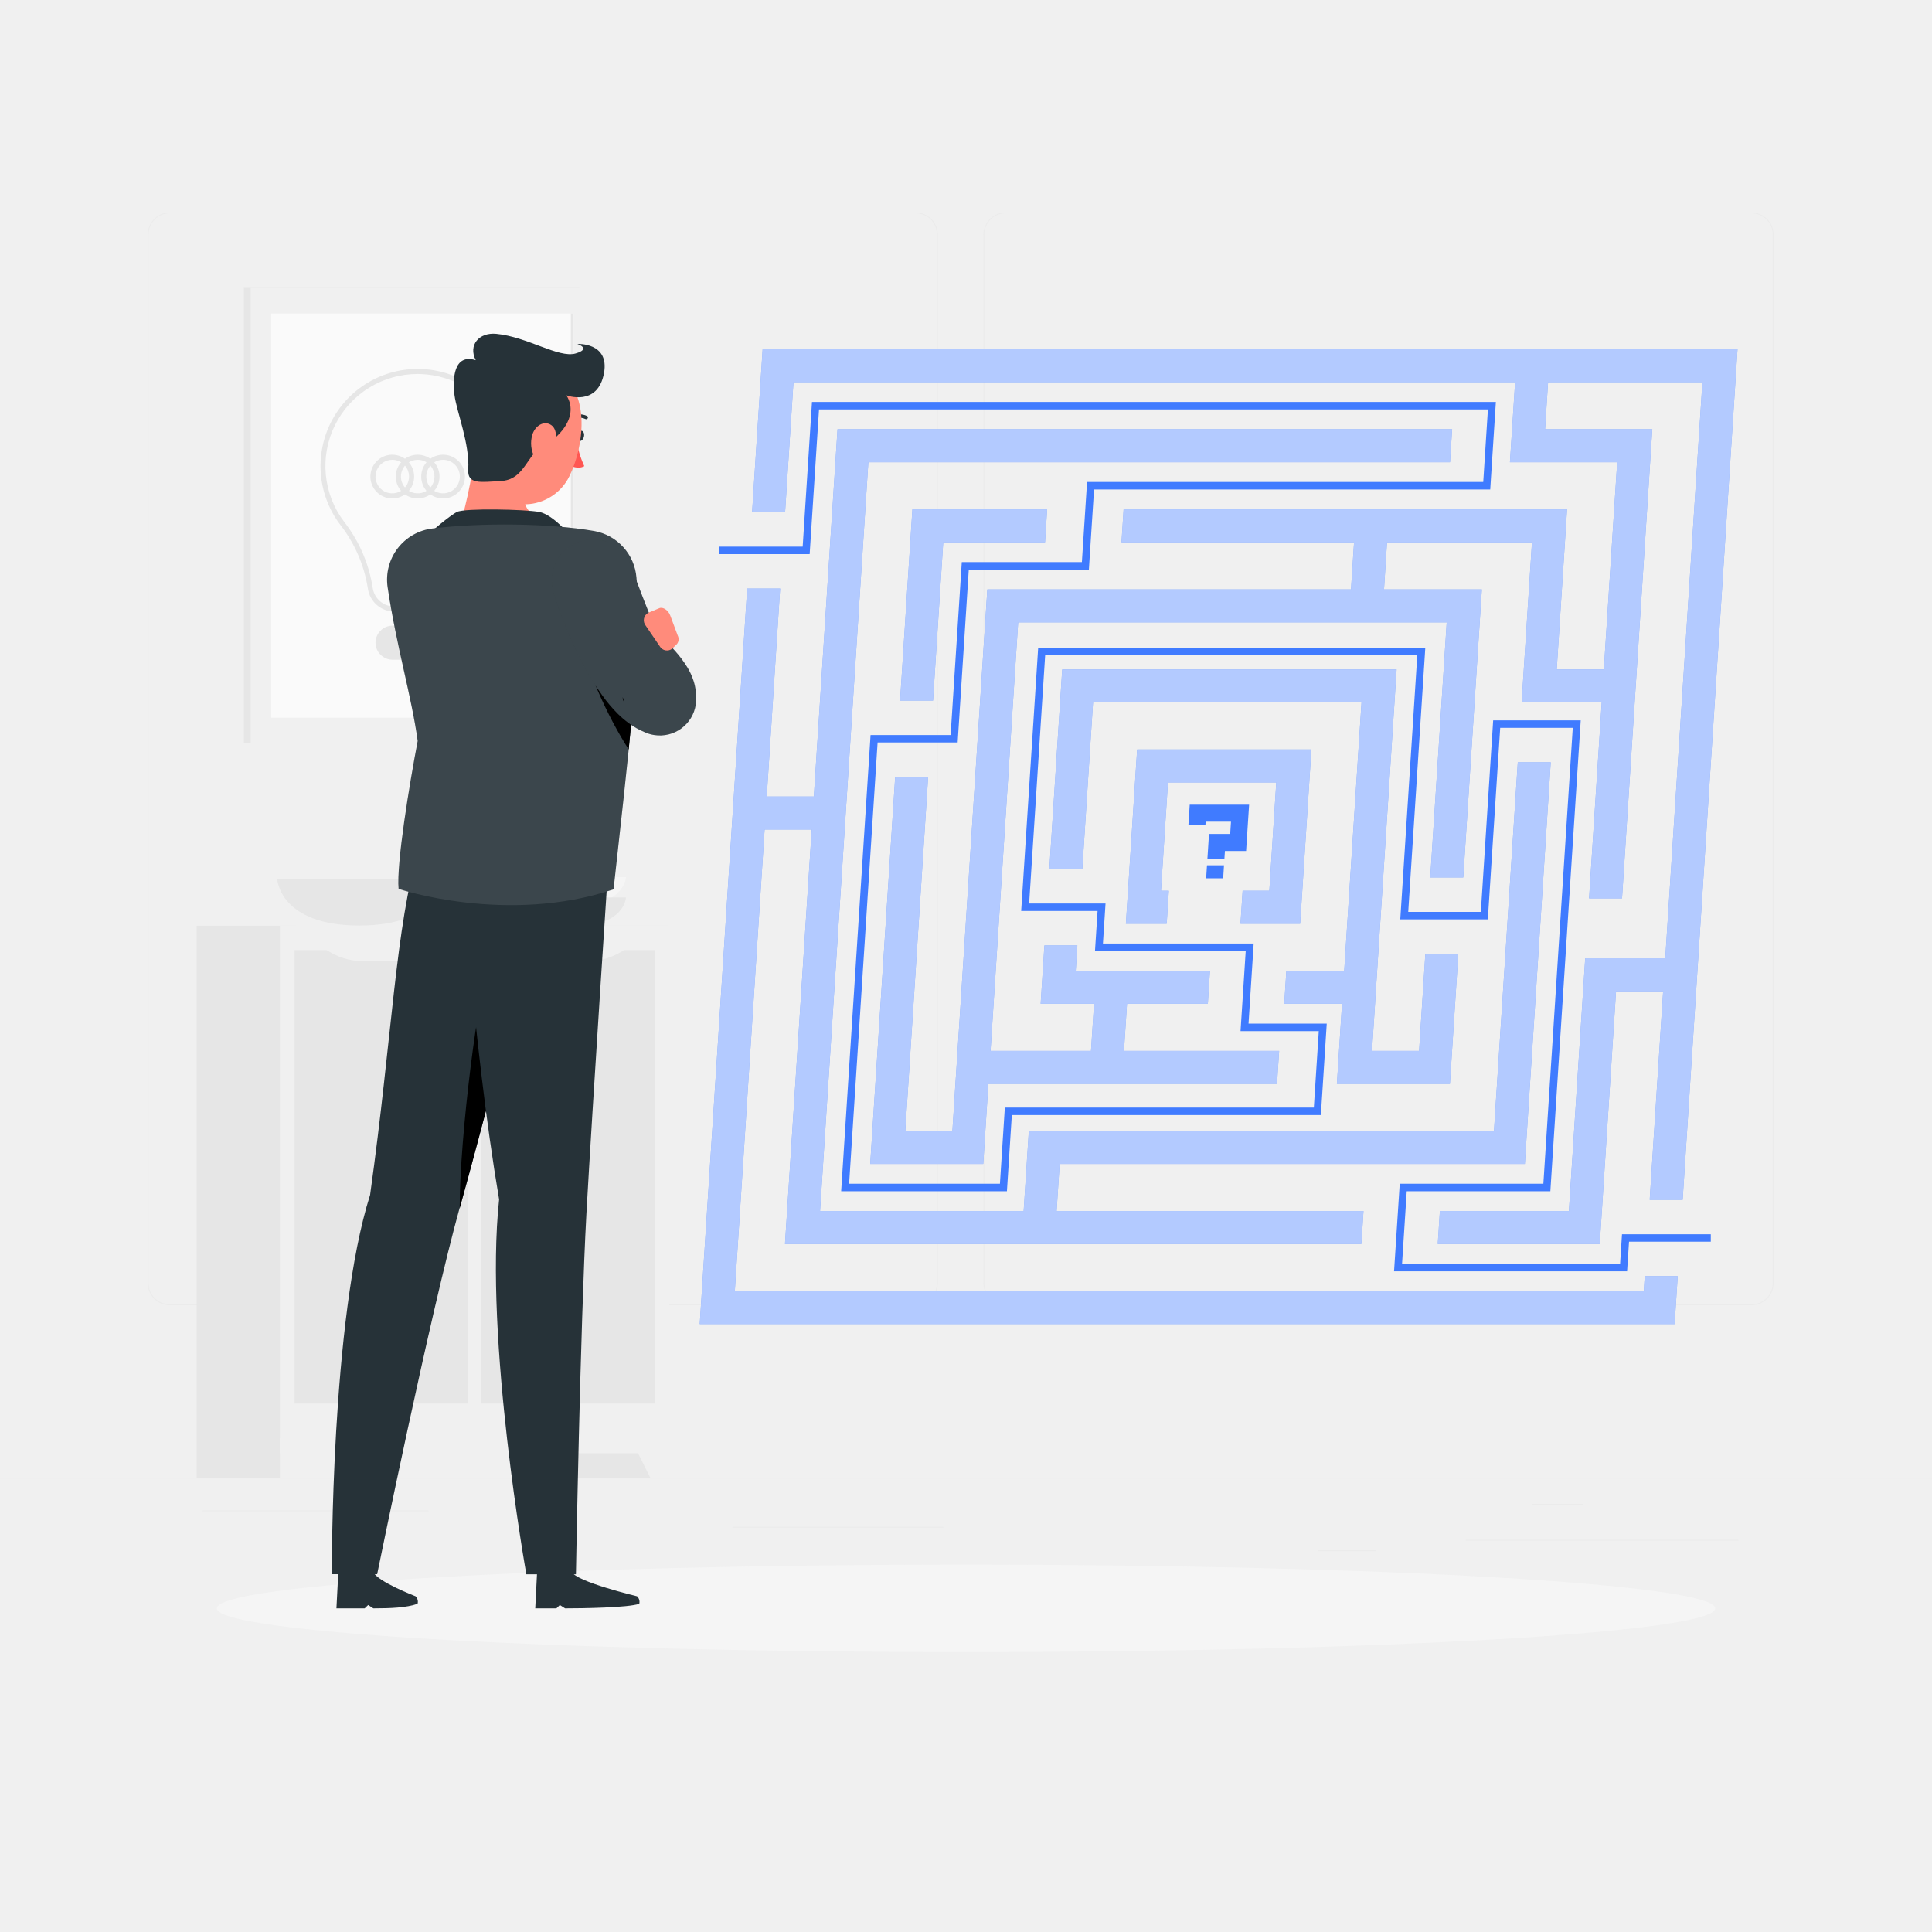
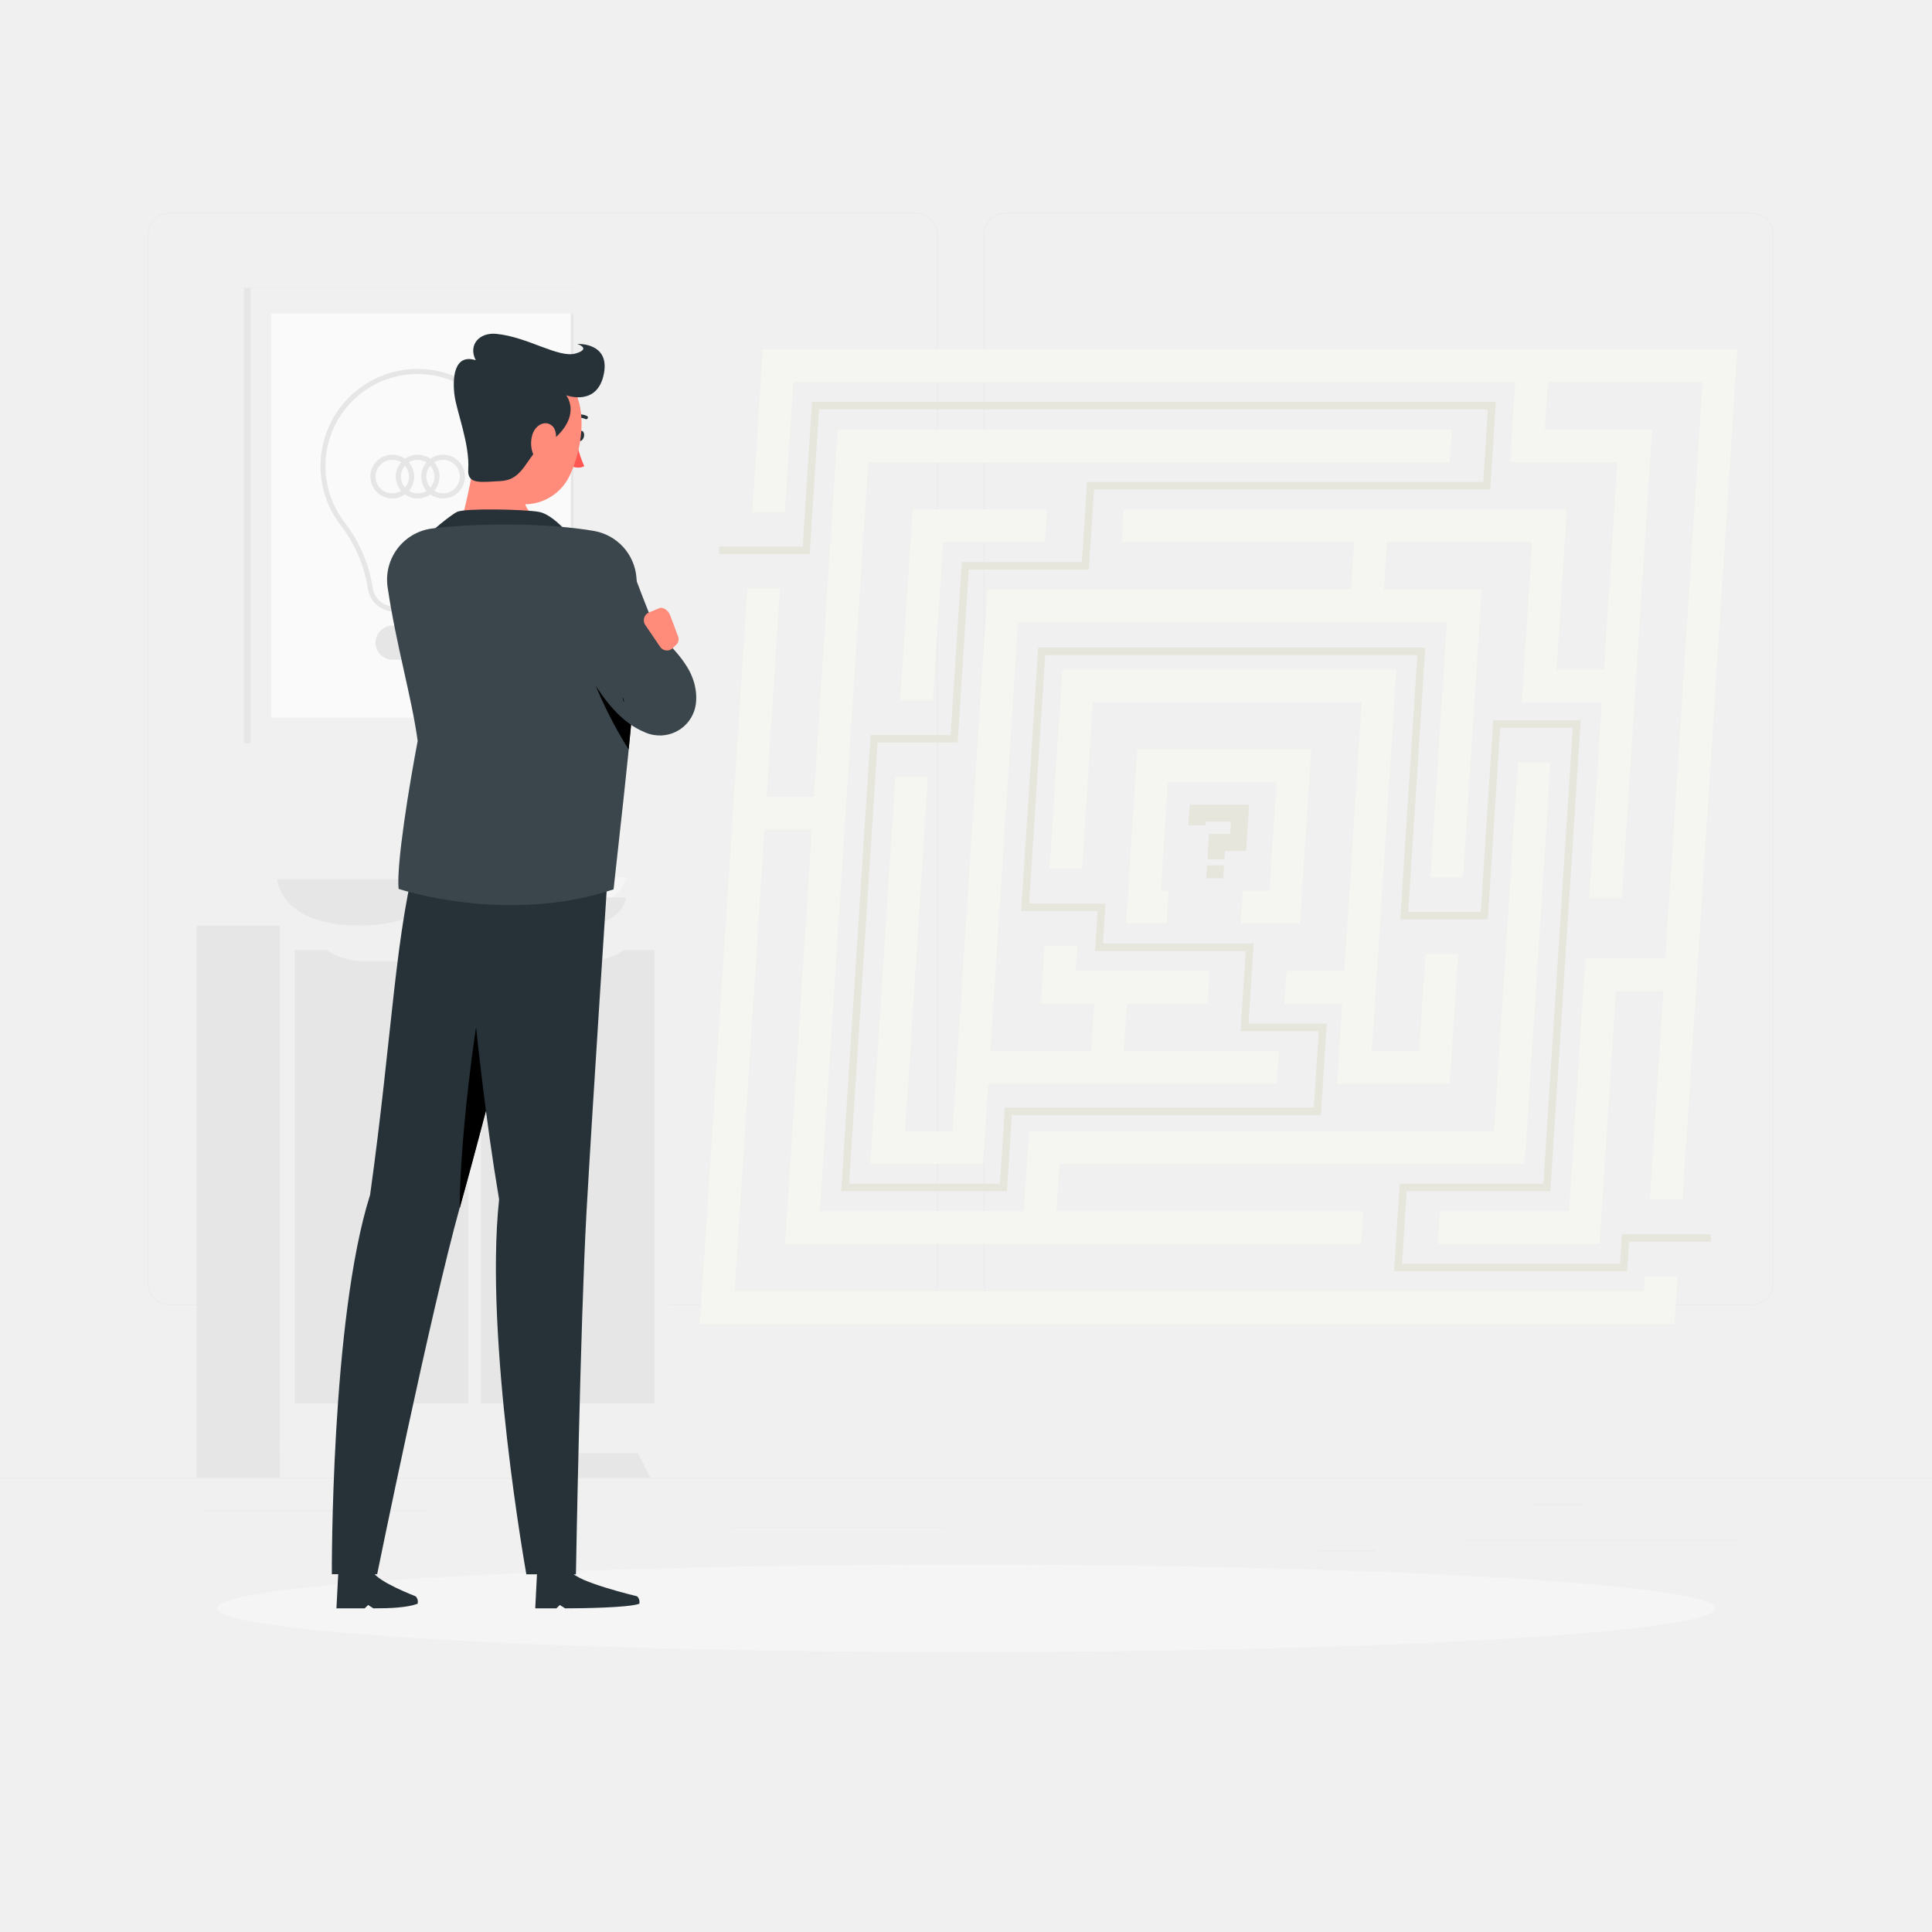
<svg xmlns="http://www.w3.org/2000/svg" width="500" height="500" viewBox="0 0 500 500" fill="none">
  <path d="M500 382.4H0V382.65H500V382.4Z" fill="#EBEBEB" />
  <path d="M449.9 398.49H379.33V398.74H449.9V398.49Z" fill="#EBEBEB" />
  <path d="M356.03 401.21H341V401.46H356.03V401.21Z" fill="#EBEBEB" />
  <path d="M409.75 389.21H396.59V389.46H409.75V389.21Z" fill="#EBEBEB" />
  <path d="M91.29 390.89H52.46V391.14H91.29V390.89Z" fill="#EBEBEB" />
  <path d="M110.88 390.89H100.19V391.14H110.88V390.89Z" fill="#EBEBEB" />
  <path d="M244.14 395.11H189.58V395.36H244.14V395.11Z" fill="#EBEBEB" />
-   <path d="M237 337.8H43.91C42.397 337.797 40.947 337.195 39.879 336.124C38.81 335.053 38.21 333.603 38.21 332.09V60.66C38.223 59.156 38.829 57.718 39.896 56.658C40.964 55.599 42.406 55.003 43.91 55H237C238.514 55 239.967 55.602 241.038 56.672C242.108 57.743 242.71 59.196 242.71 60.71V332.09C242.71 333.604 242.108 335.057 241.038 336.128C239.967 337.198 238.514 337.8 237 337.8ZM43.91 55.2C42.464 55.203 41.077 55.779 40.056 56.803C39.034 57.826 38.46 59.214 38.46 60.66V332.09C38.46 333.536 39.034 334.924 40.056 335.947C41.077 336.971 42.464 337.547 43.91 337.55H237C238.447 337.547 239.834 336.971 240.858 335.948C241.881 334.924 242.457 333.537 242.46 332.09V60.66C242.457 59.213 241.881 57.825 240.858 56.802C239.834 55.779 238.447 55.203 237 55.2H43.91Z" fill="#EBEBEB" />
+   <path d="M237 337.8H43.91C42.397 337.797 40.947 337.195 39.879 336.124C38.81 335.054 38.21 333.603 38.21 332.09V60.66C38.223 59.156 38.829 57.718 39.896 56.658C40.964 55.599 42.406 55.003 43.91 55H237C238.514 55 239.967 55.602 241.038 56.672C242.108 57.743 242.71 59.196 242.71 60.71V332.09C242.71 333.604 242.108 335.057 241.038 336.128C239.967 337.198 238.514 337.8 237 337.8ZM43.91 55.2C42.464 55.203 41.077 55.779 40.056 56.803C39.034 57.826 38.46 59.214 38.46 60.66V332.09C38.46 333.536 39.034 334.924 40.056 335.947C41.077 336.971 42.464 337.547 43.91 337.55H237C238.447 337.547 239.834 336.971 240.858 335.948C241.881 334.924 242.457 333.537 242.46 332.09V60.66C242.457 59.213 241.881 57.825 240.858 56.802C239.834 55.779 238.447 55.203 237 55.2H43.91Z" fill="#EBEBEB" />
  <path d="M453.31 337.8H260.21C258.696 337.797 257.246 337.195 256.175 336.125C255.105 335.054 254.503 333.604 254.5 332.09V60.66C254.516 59.155 255.124 57.717 256.193 56.658C257.262 55.598 258.705 55.002 260.21 55H453.31C454.812 55.005 456.252 55.602 457.317 56.662C458.382 57.721 458.987 59.158 459 60.66V332.09C459 333.601 458.401 335.05 457.335 336.121C456.268 337.191 454.821 337.795 453.31 337.8ZM260.21 55.2C258.763 55.203 257.375 55.779 256.352 56.802C255.329 57.825 254.753 59.213 254.75 60.66V332.09C254.753 333.537 255.329 334.924 256.352 335.948C257.375 336.971 258.763 337.547 260.21 337.55H453.31C454.757 337.547 456.145 336.971 457.168 335.948C458.191 334.924 458.767 333.537 458.77 332.09V60.66C458.767 59.213 458.191 57.825 457.168 56.802C456.145 55.779 454.757 55.203 453.31 55.2H260.21Z" fill="#EBEBEB" />
  <path d="M71.76 218.81C71.76 218.81 72.3 230.81 93.03 230.81C113.76 230.81 114.31 218.81 114.31 218.81H71.76Z" fill="#F0F0F0" />
  <path d="M173.18 239.58H147.37V382.4H173.18V239.58Z" fill="#E6E6E6" />
  <path d="M168.28 382.4H173.19V372.12H163.14L168.28 382.4Z" fill="#F0F0F0" />
  <path d="M76.71 239.58H50.9V382.4H76.71V239.58Z" fill="#E6E6E6" />
  <path d="M173.19 239.58H72.44V376.1H173.19V239.58Z" fill="#F0F0F0" />
  <path d="M124.46 245.87L124.46 363.25H169.39V245.87H124.46Z" fill="#E6E6E6" />
  <path d="M76.24 245.87L76.24 363.25H121.17V245.87H76.24Z" fill="#E6E6E6" />
  <path d="M103.15 248.74H94.26C90.596 248.802 87.012 247.668 84.05 245.51H113.35C110.393 247.669 106.811 248.804 103.15 248.74Z" fill="#F0F0F0" />
  <path d="M151.82 248.74H142.93C139.266 248.802 135.682 247.668 132.72 245.51H162C159.048 247.665 155.474 248.799 151.82 248.74Z" fill="#F0F0F0" />
  <path d="M77.34 382.4H72.44V372.12H82.48L77.34 382.4Z" fill="#F0F0F0" />
  <path d="M71.76 227.53C71.76 227.53 72.3 239.53 93.03 239.53C113.76 239.53 114.31 227.53 114.31 227.53H71.76Z" fill="#E6E6E6" />
  <path d="M136.17 227C136.17 227 136.5 234.32 149.1 234.32C161.7 234.32 162 227 162 227H136.17Z" fill="#F5F5F5" />
  <path d="M136.17 232.26C136.17 232.26 136.5 239.57 149.1 239.57C161.7 239.57 162 232.26 162 232.26H136.17Z" fill="#E6E6E6" />
  <path d="M149.94 74.5H63.11V192.37H149.94V74.5Z" fill="#E6E6E6" />
  <path d="M153.73 74.5H64.88V192.37H153.73V74.5Z" fill="#F0F0F0" />
  <path d="M148.41 185.73V81.14H70.19V185.73H148.41Z" fill="#FAFAFA" />
  <path d="M148.41 185.73V81.14H147.73V185.73H148.41Z" fill="#E6E6E6" />
-   <path d="M114.21 158.27H102.05C100.389 158.264 98.785 157.662 97.53 156.574C96.275 155.486 95.452 153.983 95.21 152.34C94.281 146.331 91.834 140.659 88.1 135.86C85.222 132.085 83.472 127.571 83.052 122.843C82.632 118.114 83.56 113.363 85.728 109.14C87.895 104.917 91.214 101.393 95.301 98.978C99.388 96.562 104.075 95.353 108.82 95.49C113.447 95.619 117.949 97.024 121.828 99.549C125.707 102.074 128.814 105.622 130.805 109.801C132.796 113.979 133.595 118.627 133.112 123.23C132.629 127.834 130.884 132.215 128.07 135.89C124.343 140.7 121.909 146.384 121 152.4C120.76 154.03 119.942 155.52 118.696 156.597C117.45 157.675 115.858 158.268 114.21 158.27ZM108.09 96.79C103.646 96.782 99.288 98.017 95.508 100.355C91.729 102.694 88.679 106.042 86.702 110.023C84.726 114.004 83.902 118.458 84.324 122.882C84.746 127.306 86.397 131.525 89.09 135.06C92.963 140.036 95.5 145.918 96.46 152.15C96.654 153.482 97.32 154.701 98.337 155.584C99.353 156.467 100.653 156.955 102 156.96H114.16C115.489 156.953 116.771 156.47 117.775 155.598C118.778 154.727 119.436 153.525 119.63 152.21C120.582 145.967 123.12 140.073 127 135.09C129.662 131.607 131.311 127.458 131.767 123.099C132.223 118.739 131.468 114.338 129.585 110.38C127.701 106.422 124.763 103.06 121.092 100.664C117.422 98.268 113.161 96.931 108.78 96.8L108.09 96.79Z" fill="#E6E6E6" />
-   <path d="M101.6 170.74H114.6C115.77 170.735 116.89 170.267 117.716 169.439C118.542 168.611 119.007 167.49 119.01 166.32C119.007 165.151 118.542 164.031 117.715 163.205C116.889 162.378 115.769 161.913 114.6 161.91H101.6C100.43 161.913 99.309 162.378 98.481 163.204C97.653 164.03 97.185 165.15 97.18 166.32C97.183 167.491 97.649 168.614 98.477 169.442C99.306 170.271 100.428 170.737 101.6 170.74Z" fill="#E6E6E6" />
-   <path d="M108.1 129C106.98 129.002 105.884 128.671 104.952 128.05C104.019 127.429 103.292 126.545 102.863 125.511C102.433 124.476 102.32 123.337 102.538 122.238C102.756 121.139 103.296 120.13 104.088 119.338C104.88 118.546 105.889 118.006 106.988 117.788C108.087 117.57 109.226 117.683 110.261 118.113C111.295 118.542 112.179 119.269 112.8 120.202C113.421 121.134 113.752 122.23 113.75 123.35C113.747 124.848 113.151 126.283 112.092 127.342C111.033 128.401 109.598 128.997 108.1 129ZM108.1 119C107.242 119 106.402 119.255 105.689 119.731C104.975 120.208 104.419 120.886 104.09 121.679C103.762 122.472 103.676 123.345 103.843 124.187C104.011 125.029 104.424 125.802 105.031 126.409C105.638 127.016 106.411 127.429 107.253 127.597C108.095 127.764 108.968 127.678 109.761 127.35C110.554 127.021 111.232 126.465 111.709 125.751C112.185 125.037 112.44 124.198 112.44 123.34C112.44 122.189 111.983 121.085 111.169 120.271C110.355 119.457 109.251 119 108.1 119Z" fill="#E6E6E6" />
-   <path d="M101.52 129C100.4 129 99.305 128.668 98.374 128.045C97.444 127.423 96.718 126.538 96.29 125.504C95.862 124.469 95.75 123.33 95.97 122.232C96.189 121.134 96.729 120.125 97.521 119.334C98.314 118.543 99.323 118.005 100.422 117.788C101.521 117.57 102.659 117.684 103.693 118.114C104.727 118.544 105.61 119.271 106.231 120.203C106.852 121.135 107.182 122.23 107.18 123.35C107.18 124.093 107.034 124.828 106.749 125.514C106.464 126.201 106.047 126.824 105.522 127.349C104.996 127.873 104.372 128.289 103.685 128.573C102.999 128.856 102.263 129.001 101.52 129ZM101.52 119C100.662 119 99.823 119.255 99.109 119.731C98.395 120.208 97.839 120.886 97.51 121.679C97.182 122.472 97.096 123.345 97.263 124.187C97.431 125.029 97.844 125.802 98.451 126.409C99.058 127.016 99.832 127.429 100.673 127.597C101.515 127.764 102.388 127.678 103.181 127.35C103.974 127.021 104.652 126.465 105.129 125.751C105.606 125.037 105.86 124.198 105.86 123.34C105.86 122.189 105.403 121.085 104.589 120.271C103.775 119.457 102.671 119 101.52 119Z" fill="#E6E6E6" />
-   <path d="M114.67 129C113.55 129 112.455 128.668 111.524 128.045C110.593 127.423 109.868 126.538 109.44 125.504C109.012 124.469 108.9 123.33 109.12 122.232C109.339 121.134 109.879 120.125 110.671 119.334C111.464 118.543 112.473 118.005 113.572 117.788C114.671 117.57 115.809 117.684 116.843 118.114C117.877 118.544 118.76 119.271 119.381 120.203C120.002 121.135 120.332 122.23 120.33 123.35C120.327 124.849 119.73 126.286 118.669 127.346C117.608 128.405 116.169 129 114.67 129ZM114.67 119C113.812 119 112.973 119.255 112.259 119.731C111.545 120.208 110.989 120.886 110.66 121.679C110.332 122.472 110.246 123.345 110.413 124.187C110.581 125.029 110.994 125.802 111.601 126.409C112.208 127.016 112.981 127.429 113.823 127.597C114.665 127.764 115.538 127.678 116.331 127.35C117.124 127.021 117.802 126.465 118.279 125.751C118.755 125.037 119.01 124.198 119.01 123.34C119.01 122.189 118.553 121.085 117.739 120.271C116.925 119.457 115.821 119 114.67 119Z" fill="#E6E6E6" />
+   <path d="M114.21 158.27H102.05C100.389 158.264 98.785 157.662 97.53 156.574C96.275 155.486 95.452 153.983 95.21 152.34C94.281 146.331 91.834 140.659 88.1 135.86C85.222 132.085 83.472 127.571 83.052 122.843C82.632 118.114 83.56 113.363 85.728 109.14C87.895 104.917 91.214 101.393 95.301 98.978C99.388 96.562 104.075 95.353 108.82 95.49C113.447 95.619 117.949 97.024 121.828 99.549C125.707 102.074 128.814 105.622 130.805 109.801C132.796 113.979 133.595 118.627 133.112 123.23C132.629 127.834 130.884 132.215 128.07 135.89C124.343 140.7 121.909 146.384 121 152.4C120.76 154.03 119.942 155.52 118.696 156.597C117.45 157.675 115.858 158.268 114.21 158.27ZM108.09 96.79C103.646 96.782 99.288 98.017 95.508 100.355C91.729 102.694 88.679 106.042 86.702 110.023C84.726 114.004 83.902 118.458 84.324 122.882C84.746 127.306 86.397 131.525 89.09 135.06C92.963 140.036 95.5 145.918 96.46 152.15C96.654 153.482 97.32 154.701 98.337 155.584C99.353 156.466 100.653 156.955 102 156.96H114.16C115.489 156.953 116.771 156.47 117.775 155.598C118.778 154.727 119.436 153.525 119.63 152.21C120.582 145.967 123.12 140.073 127 135.09C129.662 131.607 131.311 127.458 131.767 123.099C132.223 118.739 131.468 114.338 129.585 110.38C127.701 106.422 124.763 103.06 121.092 100.664C117.422 98.268 113.161 96.931 108.78 96.8L108.09 96.79Z" fill="#E6E6E6" />
+   <path d="M101.6 170.74H114.6C115.77 170.735 116.89 170.267 117.716 169.439C118.542 168.611 119.007 167.49 119.01 166.32C119.007 165.151 118.542 164.031 117.715 163.205C116.889 162.378 115.769 161.913 114.6 161.91H101.6C100.43 161.913 99.309 162.378 98.481 163.204C97.653 164.03 97.185 165.15 97.18 166.32C97.183 167.491 97.649 168.614 98.477 169.443C99.306 170.271 100.428 170.737 101.6 170.74Z" fill="#E6E6E6" />
+   <path d="M108.1 129C106.98 129.002 105.884 128.672 104.952 128.05C104.019 127.429 103.292 126.545 102.863 125.511C102.433 124.476 102.32 123.337 102.538 122.238C102.756 121.139 103.296 120.13 104.088 119.338C104.88 118.546 105.889 118.006 106.988 117.788C108.087 117.57 109.226 117.683 110.261 118.113C111.295 118.542 112.179 119.269 112.8 120.202C113.421 121.134 113.752 122.23 113.75 123.35C113.747 124.848 113.151 126.283 112.092 127.342C111.033 128.401 109.598 128.997 108.1 129ZM108.1 119C107.242 119 106.402 119.255 105.689 119.731C104.975 120.208 104.419 120.886 104.09 121.679C103.762 122.472 103.676 123.345 103.843 124.187C104.011 125.029 104.424 125.802 105.031 126.409C105.638 127.016 106.411 127.429 107.253 127.597C108.095 127.764 108.968 127.678 109.761 127.35C110.554 127.021 111.232 126.465 111.709 125.751C112.185 125.038 112.44 124.198 112.44 123.34C112.44 122.189 111.983 121.085 111.169 120.271C110.355 119.457 109.251 119 108.1 119Z" fill="#E6E6E6" />
+   <path d="M101.52 129C100.4 129 99.305 128.668 98.374 128.045C97.444 127.423 96.718 126.538 96.29 125.504C95.862 124.469 95.75 123.33 95.97 122.232C96.189 121.134 96.729 120.125 97.521 119.334C98.314 118.543 99.323 118.005 100.422 117.787C101.521 117.57 102.659 117.684 103.693 118.114C104.727 118.544 105.61 119.271 106.231 120.203C106.852 121.135 107.182 122.23 107.18 123.35C107.18 124.093 107.034 124.828 106.749 125.514C106.464 126.201 106.047 126.824 105.522 127.349C104.996 127.873 104.372 128.289 103.685 128.573C102.999 128.856 102.263 129.001 101.52 129ZM101.52 119C100.662 119 99.823 119.254 99.109 119.731C98.395 120.208 97.839 120.886 97.51 121.679C97.182 122.472 97.096 123.345 97.263 124.187C97.431 125.029 97.844 125.802 98.451 126.409C99.058 127.016 99.832 127.429 100.673 127.597C101.515 127.764 102.388 127.678 103.181 127.35C103.974 127.021 104.652 126.465 105.129 125.751C105.606 125.037 105.86 124.198 105.86 123.34C105.86 122.189 105.403 121.085 104.589 120.271C103.775 119.457 102.671 119 101.52 119Z" fill="#E6E6E6" />
+   <path d="M114.67 129C113.55 129 112.455 128.668 111.524 128.045C110.593 127.423 109.868 126.538 109.44 125.504C109.012 124.469 108.9 123.33 109.12 122.232C109.339 121.134 109.879 120.125 110.671 119.334C111.464 118.543 112.473 118.005 113.572 117.787C114.671 117.57 115.809 117.684 116.843 118.114C117.877 118.544 118.76 119.271 119.381 120.203C120.002 121.135 120.332 122.23 120.33 123.35C120.327 124.849 119.73 126.286 118.669 127.346C117.608 128.405 116.169 129 114.67 129ZM114.67 119C113.812 119 112.973 119.254 112.259 119.731C111.545 120.208 110.989 120.886 110.66 121.679C110.332 122.472 110.246 123.345 110.413 124.187C110.581 125.029 110.994 125.802 111.601 126.409C112.208 127.016 112.981 127.429 113.823 127.597C114.665 127.764 115.538 127.678 116.331 127.35C117.124 127.021 117.802 126.465 118.279 125.751C118.755 125.037 119.01 124.198 119.01 123.34C119.01 122.189 118.553 121.085 117.739 120.271C116.925 119.457 115.821 119 114.67 119Z" fill="#E6E6E6" />
  <path d="M250 427.56C357.083 427.56 443.89 422.492 443.89 416.24C443.89 409.988 357.083 404.92 250 404.92C142.918 404.92 56.11 409.988 56.11 416.24C56.11 422.492 142.918 427.56 250 427.56Z" fill="#F5F5F5" />
-   <path d="M425.41 334.13H190.17L197.88 214.68H210.07L203.15 321.94H352.32L352.87 313.41H273.45L274.24 301.22H394.63L401.33 197.28H392.8L386.64 292.69H266.26L264.92 313.41H212.23L224.73 119.62H375.26L375.81 111.08H216.75L210.62 206.15H198.43L201.9 152.32H193.37L181.09 342.67H433.39L434.19 330.27H425.66L425.41 334.13Z" fill="#407BFF" />
-   <path d="M197.37 90.36L194.64 132.55H203.18L205.35 98.9H392.11L390.77 119.62H418.53L415.07 173.25H402.88L405.55 131.81H290.79L290.24 140.34H350.43L349.64 152.53H255.52L247.54 276.24L247.26 280.5L246.48 292.69H234.29L240.2 201.07H231.67L225.21 301.22H254.46L255.79 280.5H330.49L331.04 271.97H290.88L291.67 259.78H312.59L313.14 251.25H278.4L278.82 244.68H270.29L269.32 259.78H283.14L282.35 271.97H256.35L263.5 161.06H374.41L370.15 227.08H378.69L383.5 152.53H358.18L358.96 140.34H396.47L393.8 181.78H414.52L411.25 232.49H419.78L427.61 111.08H399.86L400.64 98.9H440.58L430.97 248H410.25L406.03 313.41H372.64L372.09 321.94H414.01L418.23 256.53H430.42L426.94 310.5H435.47L449.67 90.36H197.37Z" fill="#407BFF" />
-   <path d="M241.47 181.3L244.11 140.34H270.45L271 131.81H236.13L232.94 181.3H241.47Z" fill="#407BFF" />
-   <path d="M345.99 280.5H375.24L377.41 246.85H368.88L367.26 271.97H355.07L355.86 259.78L356.13 255.52L361.44 173.25H274.9L271.57 224.91H280.1L282.88 181.78H352.36L347.88 251.25H332.91L332.36 259.78H347.32L345.99 280.5Z" fill="#407BFF" />
-   <path d="M321.59 230.53L321.04 239.06H336.48L339.39 193.96H294.29L291.38 239.06H301.94L302.49 230.53H300.46L302.27 202.49H330.3L328.5 230.53H321.59Z" fill="#407BFF" />
+   <path d="M425.41 334.13H190.17L197.88 214.68H210.07L203.15 321.94H352.32L352.87 313.41H273.45L274.24 301.22H394.63L401.33 197.28H392.8L386.64 292.69H266.26L264.92 313.41H212.23L224.73 119.62H375.26L375.81 111.08H216.75L210.62 206.15H198.43L201.9 152.32H193.37L181.09 342.67H433.39L434.19 330.27H425.66L425.41 334.13Z" fill="#E6E6DD" />
+   <path d="M197.37 90.36L194.64 132.55H203.18L205.35 98.9H392.11L390.77 119.62H418.53L415.07 173.25H402.88L405.55 131.81H290.79L290.24 140.34H350.43L349.64 152.53H255.52L247.54 276.24L247.26 280.5L246.48 292.69H234.29L240.2 201.07H231.67L225.21 301.22H254.46L255.79 280.5H330.49L331.04 271.97H290.88L291.67 259.78H312.59L313.14 251.25H278.4L278.82 244.68H270.29L269.32 259.78H283.14L282.35 271.97H256.35L263.5 161.06H374.41L370.15 227.08H378.69L383.5 152.53H358.18L358.96 140.34H396.47L393.8 181.78H414.52L411.25 232.49H419.78L427.61 111.08H399.86L400.64 98.9H440.58L430.97 248H410.25L406.03 313.41H372.64L372.09 321.94H414.01L418.23 256.53H430.42L426.94 310.5H435.47L449.67 90.36H197.37Z" fill="#E6E6DD" />
+   <path d="M241.47 181.3L244.11 140.34H270.45L271 131.81H236.13L232.94 181.3H241.47Z" fill="#E6E6DD" />
+   <path d="M345.99 280.5H375.24L377.41 246.85H368.88L367.26 271.97H355.07L355.86 259.78L356.13 255.52L361.44 173.25H274.9L271.57 224.91H280.1L282.88 181.78H352.36L347.88 251.25H332.91L332.36 259.78H347.32L345.99 280.5Z" fill="#E6E6DD" />
+   <path d="M321.59 230.53L321.04 239.06H336.48L339.39 193.96H294.29L291.38 239.06H301.94L302.49 230.53H300.46L302.27 202.49H330.3L328.5 230.53H321.59Z" fill="#E6E6DD" />
  <g opacity="0.6">
    <path d="M425.41 334.13H190.17L197.88 214.68H210.07L203.15 321.94H352.32L352.87 313.41H273.45L274.24 301.22H394.63L401.33 197.28H392.8L386.64 292.69H266.26L264.92 313.41H212.23L224.73 119.62H375.26L375.81 111.08H216.75L210.62 206.15H198.43L201.9 152.32H193.37L181.09 342.67H433.39L434.19 330.27H425.66L425.41 334.13Z" fill="white" />
    <path d="M197.37 90.36L194.64 132.55H203.18L205.35 98.9H392.11L390.77 119.62H418.53L415.07 173.25H402.88L405.55 131.81H290.79L290.24 140.34H350.43L349.64 152.53H255.52L247.54 276.24L247.26 280.5L246.48 292.69H234.29L240.2 201.07H231.67L225.21 301.22H254.46L255.79 280.5H330.49L331.04 271.97H290.88L291.67 259.78H312.59L313.14 251.25H278.4L278.82 244.68H270.29L269.32 259.78H283.14L282.35 271.97H256.35L263.5 161.06H374.41L370.15 227.08H378.69L383.5 152.53H358.18L358.96 140.34H396.47L393.8 181.78H414.52L411.25 232.49H419.78L427.61 111.08H399.86L400.64 98.9H440.58L430.97 248H410.25L406.03 313.41H372.64L372.09 321.94H414.01L418.23 256.53H430.42L426.94 310.5H435.47L449.67 90.36H197.37Z" fill="white" />
    <path d="M241.47 181.3L244.11 140.34H270.45L271 131.81H236.13L232.94 181.3H241.47Z" fill="white" />
    <path d="M345.99 280.5H375.24L377.41 246.85H368.88L367.26 271.97H355.07L355.86 259.78L356.13 255.52L361.44 173.25H274.9L271.57 224.91H280.1L282.88 181.78H352.36L347.88 251.25H332.91L332.36 259.78H347.32L345.99 280.5Z" fill="white" />
    <path d="M321.59 230.53L321.04 239.06H336.48L339.39 193.96H294.29L291.38 239.06H301.94L302.49 230.53H300.46L302.27 202.49H330.3L328.5 230.53H321.59Z" fill="white" />
  </g>
-   <path d="M421.09 329.01H360.78L362.25 306.35H399.42L407.03 188.36H388.25L385.05 237.93H362.39L366.8 169.54H270.49L266.34 233.83H286.11L285.44 244.19H324.45L323.12 264.91H343.36L341.84 288.58H261.86L260.59 308.29H217.69L225.3 190.22H246.02L248.91 145.46H279.99L281.33 124.74H383.86L385.07 105.96H211.96L209.54 143.4H186.08V141.47H207.73L210.14 104.02H387.13L385.67 126.68H283.14L281.8 147.4H250.72L247.84 192.15H227.12L219.75 306.35H258.78L260.05 286.64H340.02L341.3 266.85H321.05L322.39 246.13H283.38L284.05 235.76H264.28L268.68 167.6H368.87L364.45 236H383.24L386.43 186.43H409.09L401.23 308.29H364.06L362.85 327.07H419.28L419.77 319.42H442.75V321.35H421.59L421.09 329.01Z" fill="#407BFF" />
-   <path d="M316.87 222.38H312.47L312.89 215.83H318.37L318.58 212.65H312.02L311.96 213.58H307.56L307.9 208.25H323.27L322.49 220.24H317.01L316.87 222.38Z" fill="#407BFF" />
-   <path d="M316.56 227.3H312.15L312.37 223.94H316.77L316.56 227.3Z" fill="#407BFF" />
+   <path d="M421.09 329.01H360.78L362.25 306.35H399.42L407.03 188.36H388.25L385.05 237.93H362.39L366.8 169.54H270.49L266.34 233.83H286.11L285.44 244.19H324.45L323.12 264.91H343.36L341.84 288.58H261.86L260.59 308.29H217.69L225.3 190.22H246.02L248.91 145.46H279.99L281.33 124.74H383.86L385.07 105.96H211.96L209.54 143.4H186.08V141.47H207.73L210.14 104.02H387.13L385.67 126.68H283.14L281.8 147.4H250.72L247.84 192.15H227.12L219.75 306.35H258.78L260.05 286.64H340.02L341.3 266.85H321.05L322.39 246.13H283.38L284.05 235.76H264.28L268.68 167.6H368.87L364.45 236H383.24L386.43 186.43H409.09L401.23 308.29H364.06L362.85 327.07H419.28L419.77 319.42H442.75V321.35H421.59L421.09 329.01Z" fill="#E6E6DD" />
+   <path d="M316.87 222.38H312.47L312.89 215.83H318.37L318.58 212.65H312.02L311.96 213.58H307.56L307.9 208.25H323.27L322.49 220.24H317.01L316.87 222.38Z" fill="#E6E6DD" />
+   <path d="M316.56 227.3H312.15L312.37 223.94H316.77L316.56 227.3Z" fill="#E6E6DD" />
  <path d="M95.78 309.25C101.57 267.76 102.32 240.02 108.4 219.57L143.4 219.04C143.4 219.04 126.7 284.88 119.04 312.3C111.38 339.72 97.61 407.4 97.61 407.4H85.88C85.88 407.4 85.57 341.36 95.78 309.25Z" fill="#263238" />
  <path d="M126.51 249.73C123.95 255.66 118.94 293.73 118.97 312.73L119.09 312.29C121.78 302.66 125.59 288.29 129.4 273.67L126.51 249.73Z" fill="black" />
  <path d="M107.56 413.12C107.56 413.12 97.65 409.33 96.56 406.79H87.56L87.07 416.24H94.38L95.28 415.37L96.62 416.24C101.09 416.24 105.21 416.07 108.07 415.06C108.163 414.72 108.165 414.362 108.076 414.021C107.986 413.681 107.808 413.37 107.56 413.12Z" fill="#263238" />
  <path d="M129.17 310.42C122.17 269.15 119.26 219.42 119.26 219.42L157.77 218.8C157.77 218.8 153.34 285.86 151.77 313.95C150.17 343.16 149.05 407.43 149.05 407.43H136.22C136.22 407.43 125.29 346.52 129.17 310.42Z" fill="#263238" />
  <path d="M124 113.56C122.29 120.98 121 130.51 118.87 135.99C122.59 139.45 128.62 143.74 136.66 143.62C144.7 143.5 143.23 138.07 141.07 135.27C135.31 132.36 135.07 129.42 136.49 126.84L124 113.56Z" fill="#FF8B7B" />
  <path d="M111.39 137.79C111.39 137.79 116.27 133.49 118.29 132.48C120.31 131.47 135.89 131.81 139.51 132.48C143.13 133.15 147.51 138.55 147.51 138.55L111.39 137.79Z" fill="#263238" />
  <path d="M149.4 112.63C149.23 113.36 149.49 114.03 149.96 114.13C150.43 114.23 150.96 113.73 151.12 113C151.28 112.27 151.03 111.61 150.56 111.5C150.09 111.39 149.56 111.91 149.4 112.63Z" fill="#263238" />
  <path d="M149.13 113.64C149.494 116.059 150.194 118.415 151.21 120.64C149.65 121.56 147.59 120.54 147.59 120.54L149.13 113.64Z" fill="#FF5652" />
  <path d="M151.91 108.45C151.847 108.484 151.776 108.502 151.705 108.502C151.633 108.502 151.563 108.484 151.5 108.45C151.004 108.215 150.46 108.103 149.911 108.122C149.363 108.141 148.828 108.291 148.35 108.56C148.253 108.621 148.135 108.641 148.023 108.617C147.911 108.593 147.813 108.526 147.75 108.43C147.688 108.331 147.668 108.213 147.692 108.099C147.716 107.985 147.784 107.885 147.88 107.82C148.483 107.47 149.161 107.271 149.858 107.24C150.554 107.209 151.248 107.346 151.88 107.64C151.955 107.67 152.02 107.72 152.067 107.784C152.115 107.849 152.144 107.926 152.15 108.006C152.156 108.086 152.14 108.167 152.103 108.238C152.066 108.31 152.009 108.369 151.94 108.41L151.91 108.45Z" fill="#263238" />
  <path d="M125.29 105.24C123.84 114.24 122.53 119.49 126.02 125.04C131.27 133.39 143.23 131.69 147.36 123.24C151.09 115.64 152.84 102.14 144.88 96.71C143.117 95.507 141.077 94.771 138.952 94.57C136.827 94.37 134.686 94.712 132.729 95.564C130.772 96.416 129.063 97.751 127.762 99.443C126.461 101.135 125.61 103.13 125.29 105.24Z" fill="#FF8B7B" />
  <path d="M138.53 116.93C135.66 120.3 134.53 124.26 129.46 124.51C124.39 124.76 120.93 125.44 121.18 121.51C121.6 114.94 118.18 106.51 117.63 102.31C117.08 98.11 117.39 91.42 123.12 93.22C121.12 89.32 123.97 85.98 128.42 86.4C136.5 87.16 144.58 92.76 148.97 91.48C153.18 90.24 149.4 89.01 149.4 89.01C149.4 89.01 157.76 88.56 156.32 96.53C154.71 105.4 146.54 102.3 146.54 102.3C146.54 102.3 152.11 109.19 138.53 116.93Z" fill="#263238" />
  <path d="M137.74 112.62C137.204 114.5 137.405 116.513 138.3 118.25C139.49 120.4 141.83 119.41 142.95 117.09C143.95 115 144.57 111.36 142.68 110.03C140.79 108.7 138.4 110.21 137.74 112.62Z" fill="#FF8B7B" />
  <path d="M111.91 136.77C124.36 135.24 142.04 135.38 153.77 137.42C156.674 137.938 159.323 139.405 161.303 141.592C163.283 143.778 164.481 146.559 164.71 149.5C166.17 167.39 162.21 198.68 158.79 230.16C131.18 239.43 103.16 230.04 103.16 230.04C102.55 223.68 105.97 202.87 108.1 191.76C106.53 180.28 102.56 167.15 100.31 151.91C100.057 150.151 100.158 148.36 100.608 146.641C101.057 144.922 101.845 143.31 102.925 141.9C104.006 140.49 105.357 139.309 106.9 138.428C108.443 137.548 110.146 136.984 111.91 136.77Z" fill="#263238" />
  <path opacity="0.1" d="M111.91 136.77C124.36 135.24 142.04 135.38 153.77 137.42C156.674 137.938 159.323 139.405 161.303 141.592C163.283 143.778 164.481 146.559 164.71 149.5C166.17 167.39 162.21 198.68 158.79 230.16C131.18 239.43 103.16 230.04 103.16 230.04C102.55 223.68 105.97 202.87 108.1 191.76C106.53 180.28 102.56 167.15 100.31 151.91C100.057 150.151 100.158 148.36 100.608 146.641C101.057 144.922 101.845 143.31 102.925 141.9C104.006 140.49 105.357 139.309 106.9 138.428C108.443 137.548 110.146 136.984 111.91 136.77Z" fill="white" />
  <path d="M149.4 161.83C151.28 172.61 157.25 185.45 162.7 193.95C163.45 186.51 164.08 179.41 164.48 172.88L149.4 161.83Z" fill="black" />
-   <path d="M163.45 146.88L164.86 150.66L166.35 154.56C167.35 157.15 168.35 159.69 169.44 162.13C169.97 163.35 170.53 164.54 171.09 165.67C171.65 166.8 172.2 167.9 172.76 168.87C173.32 169.84 173.9 170.69 174.33 171.31C174.76 171.93 175.13 172.21 174.47 171.98L161.18 179.09C161.087 179.653 161.087 180.227 161.18 180.79C161.208 181.023 161.275 181.25 161.38 181.46C161.49 181.68 161.53 181.55 161.48 181.33C161.246 180.574 160.909 179.854 160.48 179.19C159.338 177.266 158.086 175.409 156.73 173.63C155.31 171.7 153.73 169.76 152.21 167.78C150.69 165.8 149.02 163.78 147.54 161.78L147.39 161.58C146.676 160.614 146.306 159.438 146.339 158.237C146.371 157.037 146.804 155.882 147.569 154.956C148.334 154.03 149.386 153.387 150.559 153.129C151.731 152.87 152.957 153.011 154.04 153.53C156.513 154.728 158.916 156.063 161.24 157.53C163.56 159 165.81 160.53 168.05 162.32C169.16 163.19 170.25 164.12 171.34 165.1C172.492 166.12 173.583 167.205 174.61 168.35C175.833 169.695 176.928 171.151 177.88 172.7C178.543 173.784 179.077 174.942 179.47 176.15C179.745 176.987 179.942 177.847 180.06 178.72C180.229 179.924 180.229 181.146 180.06 182.35C179.876 183.571 179.452 184.744 178.814 185.802C178.175 186.859 177.335 187.78 176.34 188.512C175.345 189.244 174.216 189.773 173.016 190.067C171.817 190.362 170.571 190.417 169.35 190.23C168.619 190.122 167.904 189.927 167.22 189.65L166.78 189.46C165.316 188.854 163.935 188.064 162.67 187.11C161.679 186.38 160.743 185.577 159.87 184.71C158.443 183.279 157.135 181.734 155.96 180.09C153.922 177.285 152.11 174.322 150.54 171.23C148.99 168.3 147.69 165.36 146.47 162.41C145.88 160.92 145.29 159.41 144.77 157.94C144.5 157.19 144.24 156.44 143.99 155.67L143.25 153.28C142.449 150.649 142.701 147.811 143.953 145.362C145.204 142.914 147.357 141.047 149.958 140.155C152.559 139.263 155.405 139.415 157.896 140.58C160.386 141.745 162.327 143.832 163.31 146.4L163.45 146.88Z" fill="#263238" />
-   <path opacity="0.1" d="M163.45 146.88L164.86 150.66L166.35 154.56C167.35 157.15 168.35 159.69 169.44 162.13C169.97 163.35 170.53 164.54 171.09 165.67C171.65 166.8 172.2 167.9 172.76 168.87C173.32 169.84 173.9 170.69 174.33 171.31C174.76 171.93 175.13 172.21 174.47 171.98L161.18 179.09C161.087 179.653 161.087 180.227 161.18 180.79C161.208 181.023 161.275 181.25 161.38 181.46C161.49 181.68 161.53 181.55 161.48 181.33C161.246 180.574 160.909 179.854 160.48 179.19C159.338 177.266 158.086 175.409 156.73 173.63C155.31 171.7 153.73 169.76 152.21 167.78C150.69 165.8 149.02 163.78 147.54 161.78L147.39 161.58C146.676 160.614 146.306 159.438 146.339 158.237C146.371 157.037 146.804 155.882 147.569 154.956C148.334 154.03 149.386 153.387 150.559 153.129C151.731 152.87 152.957 153.011 154.04 153.53C156.513 154.728 158.916 156.063 161.24 157.53C163.56 159 165.81 160.53 168.05 162.32C169.16 163.19 170.25 164.12 171.34 165.1C172.492 166.12 173.583 167.205 174.61 168.35C175.833 169.695 176.928 171.151 177.88 172.7C178.543 173.784 179.077 174.942 179.47 176.15C179.745 176.987 179.942 177.847 180.06 178.72C180.229 179.924 180.229 181.146 180.06 182.35C179.876 183.571 179.452 184.744 178.814 185.802C178.175 186.859 177.335 187.78 176.34 188.512C175.345 189.244 174.216 189.773 173.016 190.067C171.817 190.362 170.571 190.417 169.35 190.23C168.619 190.122 167.904 189.927 167.22 189.65L166.78 189.46C165.316 188.854 163.935 188.064 162.67 187.11C161.679 186.38 160.743 185.577 159.87 184.71C158.443 183.279 157.135 181.734 155.96 180.09C153.922 177.285 152.11 174.322 150.54 171.23C148.99 168.3 147.69 165.36 146.47 162.41C145.88 160.92 145.29 159.41 144.77 157.94C144.5 157.19 144.24 156.44 143.99 155.67L143.25 153.28C142.449 150.649 142.701 147.811 143.953 145.362C145.204 142.914 147.357 141.047 149.958 140.155C152.559 139.263 155.405 139.415 157.896 140.58C160.386 141.745 162.327 143.832 163.31 146.4L163.45 146.88Z" fill="white" />
+   <path d="M163.45 146.88L164.86 150.66L166.35 154.56C167.35 157.15 168.35 159.69 169.44 162.13C169.97 163.35 170.53 164.54 171.09 165.67C171.65 166.8 172.2 167.9 172.76 168.87C173.32 169.84 173.9 170.69 174.33 171.31C174.76 171.93 175.13 172.21 174.47 171.98L161.18 179.09C161.087 179.653 161.087 180.227 161.18 180.79C161.208 181.023 161.275 181.25 161.38 181.46C161.49 181.68 161.53 181.55 161.48 181.33C161.246 180.574 160.909 179.854 160.48 179.19C159.338 177.266 158.086 175.409 156.73 173.63C155.31 171.7 153.73 169.76 152.21 167.78C150.69 165.8 149.02 163.78 147.54 161.78L147.39 161.58C146.676 160.614 146.306 159.438 146.339 158.237C146.371 157.037 146.804 155.882 147.569 154.956C148.334 154.03 149.386 153.387 150.559 153.129C151.731 152.87 152.957 153.012 154.04 153.53C156.513 154.728 158.916 156.064 161.24 157.53C163.56 159 165.81 160.53 168.05 162.32C169.16 163.19 170.25 164.12 171.34 165.1C172.492 166.12 173.583 167.205 174.61 168.35C175.833 169.695 176.928 171.151 177.88 172.7C178.543 173.784 179.077 174.942 179.47 176.15C179.745 176.987 179.942 177.847 180.06 178.72C180.229 179.924 180.229 181.146 180.06 182.35C179.876 183.571 179.452 184.744 178.814 185.802C178.175 186.859 177.335 187.78 176.34 188.512C175.345 189.244 174.216 189.773 173.016 190.068C171.817 190.362 170.571 190.418 169.35 190.23C168.619 190.122 167.904 189.927 167.22 189.65L166.78 189.46C165.316 188.854 163.935 188.064 162.67 187.11C161.679 186.38 160.743 185.578 159.87 184.71C158.443 183.279 157.135 181.734 155.96 180.09C153.922 177.285 152.11 174.322 150.54 171.23C148.99 168.3 147.69 165.36 146.47 162.41C145.88 160.92 145.29 159.41 144.77 157.94C144.5 157.19 144.24 156.44 143.99 155.67L143.25 153.28C142.449 150.649 142.701 147.811 143.953 145.362C145.204 142.914 147.357 141.047 149.958 140.155C152.559 139.263 155.405 139.415 157.896 140.58C160.386 141.745 162.327 143.832 163.31 146.4L163.45 146.88Z" fill="#263238" />
+   <path opacity="0.1" d="M163.45 146.88L164.86 150.66L166.35 154.56C167.35 157.15 168.35 159.69 169.44 162.13C169.97 163.35 170.53 164.54 171.09 165.67C171.65 166.8 172.2 167.9 172.76 168.87C173.32 169.84 173.9 170.69 174.33 171.31C174.76 171.93 175.13 172.21 174.47 171.98L161.18 179.09C161.087 179.653 161.087 180.227 161.18 180.79C161.208 181.023 161.275 181.25 161.38 181.46C161.49 181.68 161.53 181.55 161.48 181.33C161.246 180.574 160.909 179.854 160.48 179.19C159.338 177.266 158.086 175.409 156.73 173.63C155.31 171.7 153.73 169.76 152.21 167.78C150.69 165.8 149.02 163.78 147.54 161.78L147.39 161.58C146.676 160.614 146.306 159.438 146.339 158.237C146.371 157.037 146.804 155.882 147.569 154.956C148.334 154.03 149.386 153.387 150.559 153.129C151.731 152.87 152.957 153.012 154.04 153.53C156.513 154.728 158.916 156.064 161.24 157.53C163.56 159 165.81 160.53 168.05 162.32C169.16 163.19 170.25 164.12 171.34 165.1C172.492 166.12 173.583 167.205 174.61 168.35C175.833 169.695 176.928 171.151 177.88 172.7C178.543 173.784 179.077 174.942 179.47 176.15C179.745 176.987 179.942 177.847 180.06 178.72C180.229 179.924 180.229 181.146 180.06 182.35C179.876 183.571 179.452 184.744 178.814 185.802C178.175 186.859 177.335 187.78 176.34 188.512C175.345 189.244 174.216 189.773 173.016 190.068C171.817 190.362 170.571 190.418 169.35 190.23C168.619 190.122 167.904 189.927 167.22 189.65L166.78 189.46C165.316 188.854 163.935 188.064 162.67 187.11C161.679 186.38 160.743 185.578 159.87 184.71C158.443 183.279 157.135 181.734 155.96 180.09C153.922 177.285 152.11 174.322 150.54 171.23C148.99 168.3 147.69 165.36 146.47 162.41C145.88 160.92 145.29 159.41 144.77 157.94C144.5 157.19 144.24 156.44 143.99 155.67L143.25 153.28C142.449 150.649 142.701 147.811 143.953 145.362C145.204 142.914 147.357 141.047 149.958 140.155C152.559 139.263 155.405 139.415 157.896 140.58C160.386 141.745 162.327 143.832 163.31 146.4L163.45 146.88Z" fill="white" />
  <path d="M173.48 159.35L175.41 164.52C175.582 164.858 175.654 165.237 175.619 165.614C175.583 165.991 175.441 166.35 175.21 166.65L174 167.84C173.758 168.044 173.474 168.192 173.168 168.274C172.862 168.355 172.542 168.368 172.231 168.312C171.92 168.256 171.625 168.131 171.367 167.948C171.109 167.764 170.895 167.526 170.74 167.25L167.1 161.9C166.896 161.646 166.751 161.35 166.675 161.034C166.599 160.717 166.595 160.388 166.662 160.069C166.729 159.751 166.866 159.451 167.062 159.192C167.259 158.933 167.511 158.72 167.8 158.57L170.64 157.39C171.58 157 173 157.94 173.48 159.35Z" fill="#FF8B7B" />
  <path d="M164.88 413.12C164.88 413.12 149 409.33 148 406.79H139L138.52 416.24H144L144.89 415.37L146.24 416.24C150.71 416.24 162.58 416.07 165.44 415.06C165.527 414.716 165.521 414.355 165.423 414.014C165.324 413.673 165.137 413.365 164.88 413.12Z" fill="#263238" />
</svg>
